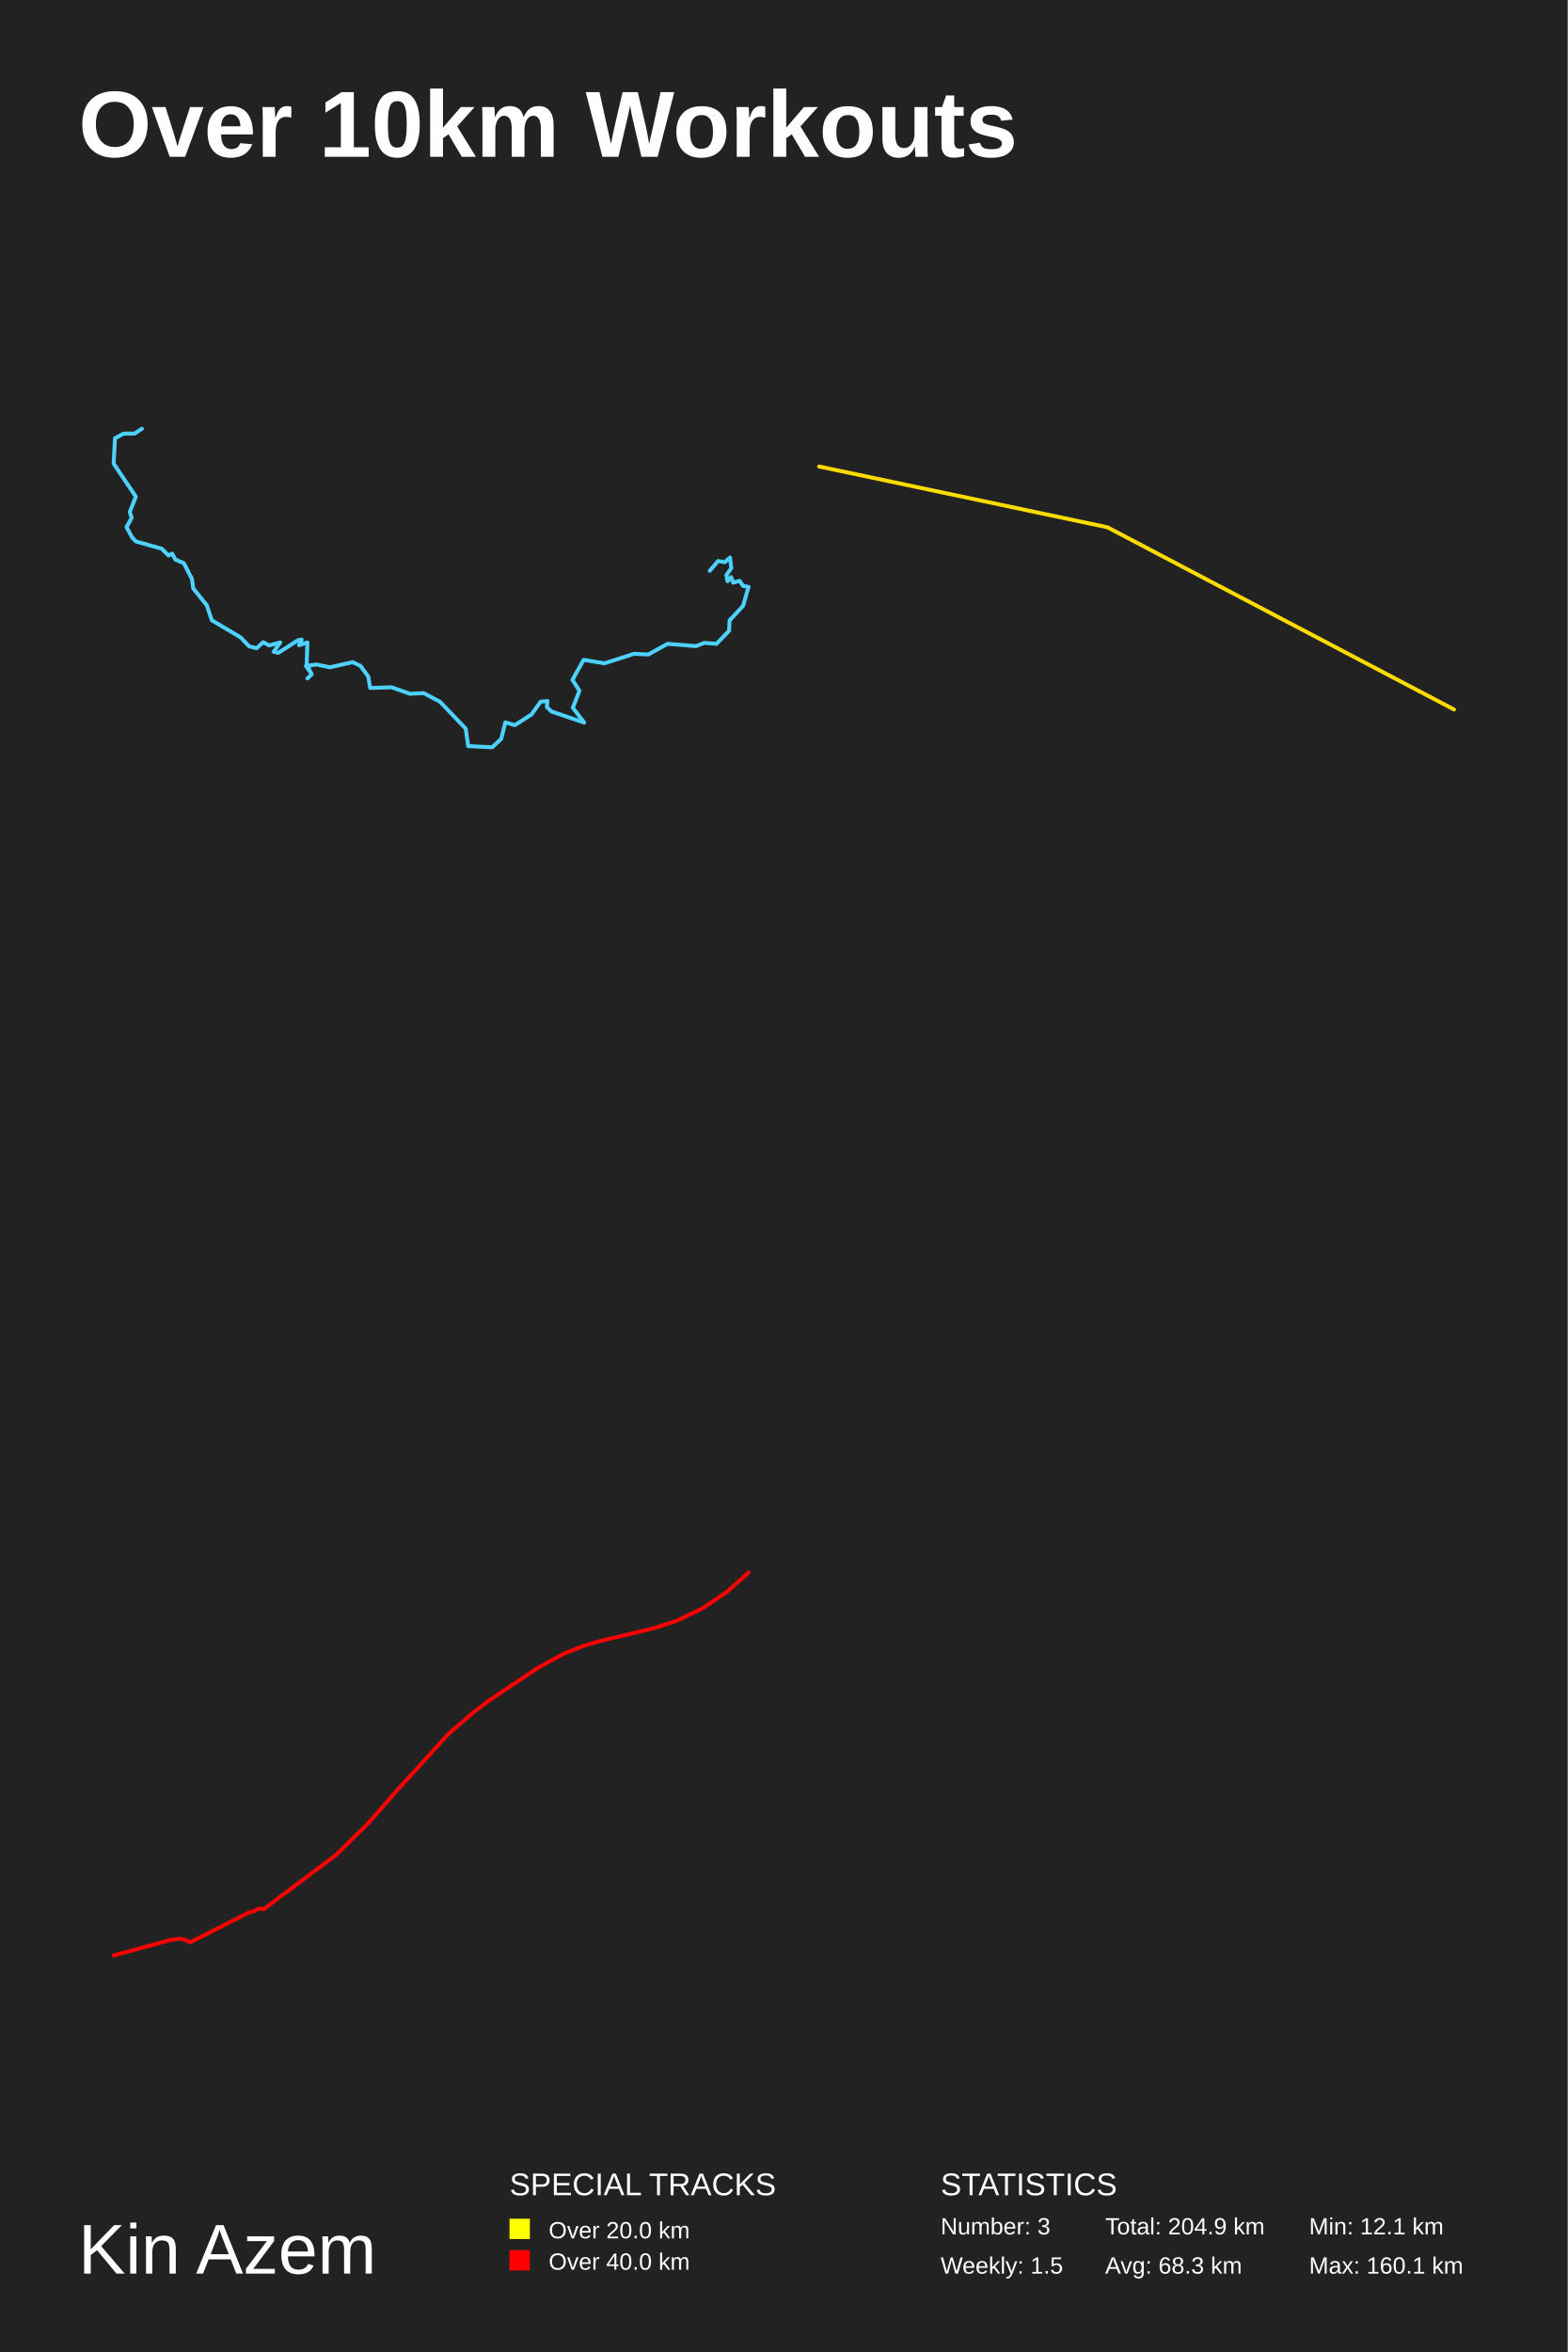
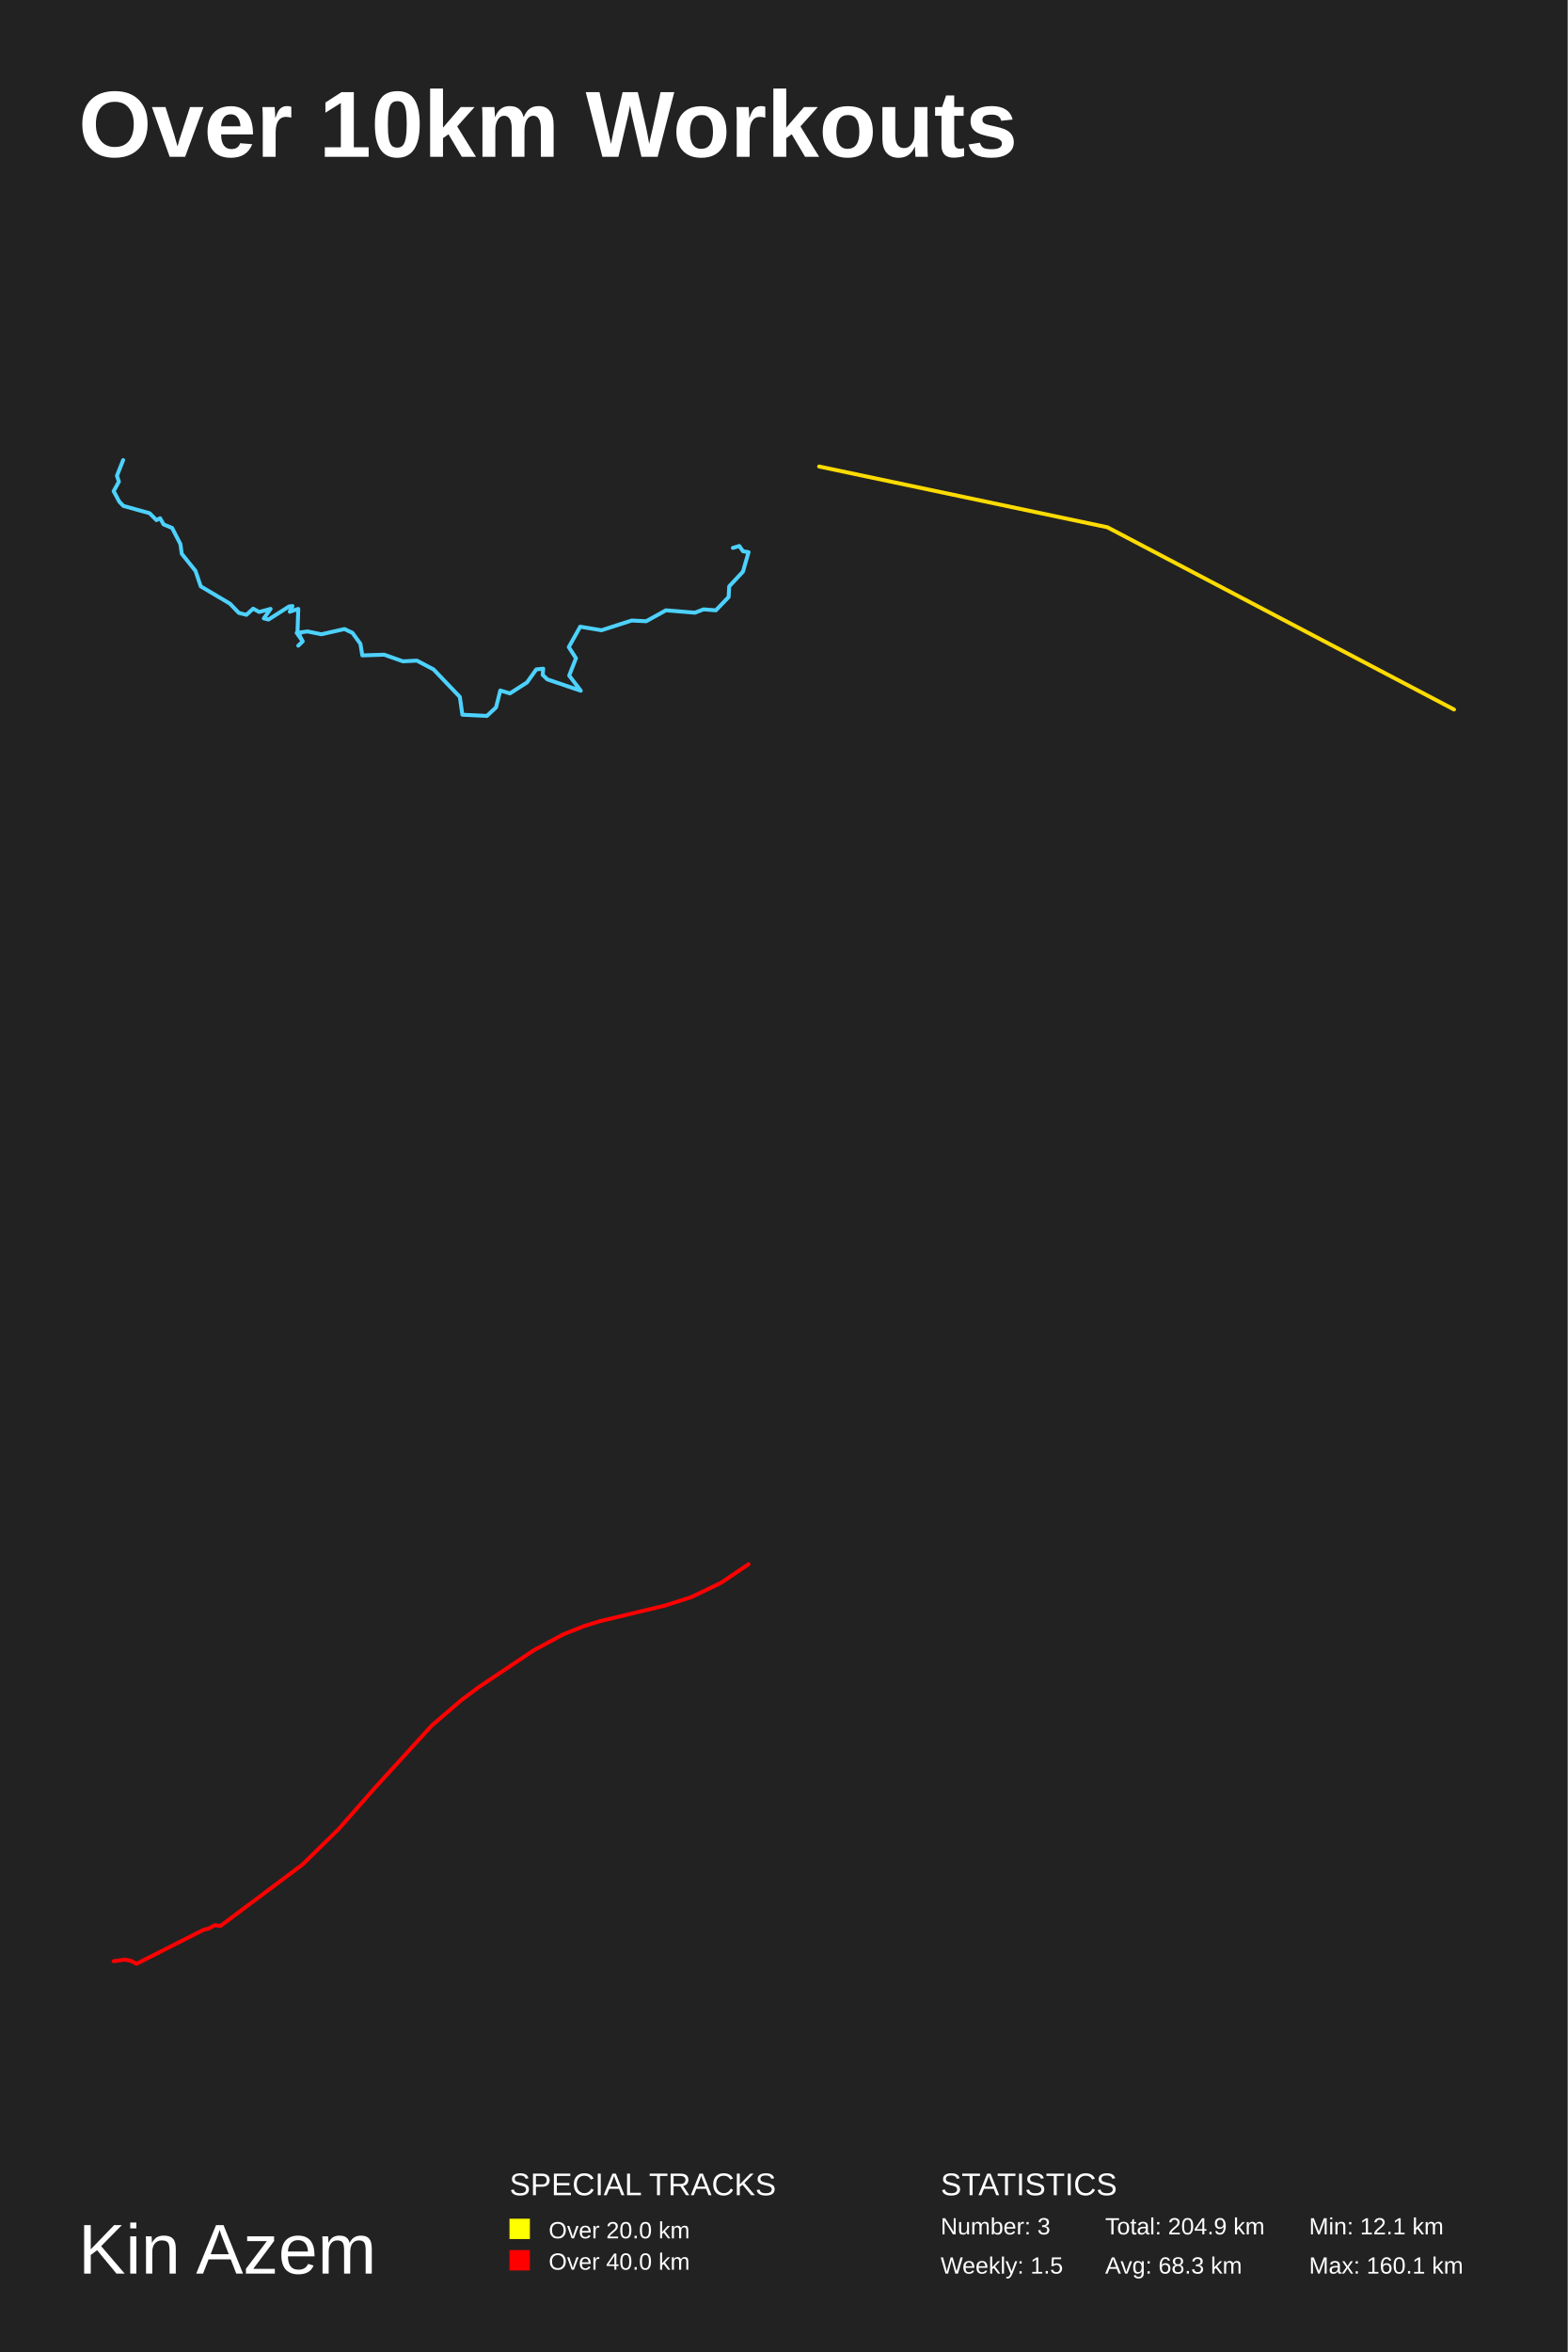
<svg xmlns="http://www.w3.org/2000/svg" baseProfile="full" height="300mm" version="1.1" viewBox="0,0,200,300" width="200mm">
  <defs />
  <rect fill="#222222" height="300" width="200" x="0" y="0" />
  <text fill="#FFFFFF" style="font-size:12px; font-family:Arial; font-weight:bold;" x="10" y="20">Over 10km Workouts</text>
  <text fill="#FFFFFF" style="font-size:9px; font-family:Arial" x="10" y="290">Kin Azem</text>
  <text fill="#FFFFFF" style="font-size:4px; font-family:Arial" x="65" y="280">SPECIAL TRACKS</text>
  <rect fill="yellow" height="2.6" width="2.6" x="65" y="283" />
  <text fill="#FFFFFF" style="font-size:3px; font-family:Arial" x="70" y="285.5">Over 20.0 km</text>
  <rect fill="red" height="2.6" width="2.6" x="65" y="287" />
  <text fill="#FFFFFF" style="font-size:3px; font-family:Arial" x="70" y="289.5">Over 40.0 km</text>
  <text fill="#FFFFFF" style="font-size:4px; font-family:Arial" x="120" y="280">STATISTICS</text>
  <text fill="#FFFFFF" style="font-size:3px; font-family:Arial" x="120" y="285">Number: 3</text>
  <text fill="#FFFFFF" style="font-size:3px; font-family:Arial" x="120" y="290">Weekly: 1.5</text>
  <text fill="#FFFFFF" style="font-size:3px; font-family:Arial" x="141" y="285">Total: 204.9 km</text>
  <text fill="#FFFFFF" style="font-size:3px; font-family:Arial" x="141" y="290">Avg: 68.3 km</text>
  <text fill="#FFFFFF" style="font-size:3px; font-family:Arial" x="167" y="285">Min: 12.1 km</text>
  <text fill="#FFFFFF" style="font-size:3px; font-family:Arial" x="167" y="290">Max: 160.1 km</text>
-   <polyline fill="none" opacity="1" points="90.542,72.806 91.606,71.561 92.477,71.709 93.13,71.116 93.299,72.45 92.67,73.37 92.815,74.141 93.275,73.607 93.541,74.319 94.339,74.082 94.799,74.734 95.5,74.853 94.799,77.284 93.081,79.123 93.009,80.458 91.413,82.118 89.865,82 88.8,82.415 85.172,82.118 82.705,83.482 80.891,83.393 77.118,84.609 74.458,84.164 73.031,86.715 73.926,88.109 73.079,90.273 74.53,92.171 70.346,90.748 69.766,90.184 69.838,89.413 68.968,89.502 67.807,91.133 65.678,92.497 64.469,92.141 63.937,94.247 62.8,95.314 59.728,95.166 59.414,92.942 56.125,89.502 54.045,88.405 52.303,88.494 49.957,87.664 47.224,87.753 46.982,86.3 45.991,84.935 44.999,84.461 42.097,85.113 40.379,84.758 39.025,84.935 39.775,86.003 39.218,86.537 39.775,86.003 39.218,84.965 39.557,84.935 39.122,84.846 39.218,81.94 38.154,82.296 38.493,81.584 38.057,81.644 35.494,83.275 34.913,83.127 35.76,81.94 34.333,82.326 33.583,81.911 32.736,82.682 31.793,82.444 30.681,81.288 27.029,79.123 26.375,77.195 24.658,75.06 24.489,73.844 23.449,71.828 22.385,71.383 21.949,70.612 21.49,70.849 20.643,69.989 17.354,69.07 16.846,68.536 16.145,67.231 16.798,66.045 16.556,65.303 17.33,63.346 14.5,59.134 14.669,55.902 15.782,55.308 17.16,55.308 18.104,54.686" stroke="#4dd2ff" stroke-dasharray="none" stroke-linecap="round" stroke-linejoin="round" stroke-width="0.5" />
+   <polyline fill="none" opacity="1" points="93.5,69.885 94.315,69.643 94.784,70.309 95.5,70.43 94.784,72.912 93.031,74.789 92.957,76.151 91.328,77.846 89.748,77.725 88.662,78.149 84.958,77.846 82.44,79.238 80.589,79.148 76.737,80.389 74.022,79.935 72.565,82.538 73.479,83.96 72.615,86.17 74.096,88.107 69.825,86.654 69.232,86.079 69.306,85.292 68.418,85.383 67.233,87.048 65.06,88.44 63.826,88.077 63.283,90.226 62.122,91.316 58.987,91.164 58.666,88.894 55.309,85.383 53.185,84.263 51.408,84.354 49.013,83.506 46.224,83.597 45.977,82.114 44.964,80.722 43.952,80.237 40.99,80.903 39.237,80.54 37.854,80.722 38.62,81.811 38.052,82.356 38.62,81.811 38.052,80.752 38.398,80.722 37.953,80.631 38.052,77.664 36.966,78.028 37.311,77.301 36.867,77.362 34.25,79.026 33.658,78.875 34.522,77.664 33.065,78.058 32.3,77.634 31.436,78.421 30.473,78.179 29.337,76.998 25.609,74.789 24.943,72.821 23.19,70.642 23.017,69.4 21.956,67.342 20.869,66.888 20.425,66.101 19.956,66.343 19.092,65.465 15.734,64.527 15.216,63.982 14.5,62.65 15.167,61.439 14.92,60.682 15.71,58.684" stroke="#4dd2ff" stroke-dasharray="none" stroke-linecap="round" stroke-linejoin="round" stroke-width="0.5" />
  <polyline fill="none" opacity="1" points="185.5,90.497 141.273,67.252 104.5,59.503" stroke="#ffdc00" stroke-dasharray="none" stroke-linecap="round" stroke-linejoin="round" stroke-width="0.5" />
-   <polyline fill="none" opacity="1" points="95.5,200.578 92.7,203.069 89.616,205.15 86.284,206.753 83.363,207.692 76.069,209.44 74.282,209.995 71.971,210.916 68.682,212.69 62.514,216.817 60.558,218.284 57.283,221.09 50.903,228.082 46.869,232.67 42.8,236.66 33.641,243.514 32.988,243.438 32.301,243.821 31.776,243.932 24.248,247.751 23.602,247.41 22.929,247.282 21.688,247.461 14.5,249.422" stroke="red" stroke-dasharray="none" stroke-linecap="round" stroke-linejoin="round" stroke-width="0.5" />
+   <polyline fill="none" opacity="1" points="95.5,199.516 91.982,201.89 88.182,203.719 84.85,204.789 76.53,206.784 74.492,207.416 71.856,208.467 68.104,210.49 61.069,215.199 58.837,216.872 55.101,220.072 47.823,228.048 43.222,233.281 38.581,237.832 28.133,245.651 27.389,245.564 26.605,246.001 26.007,246.128 17.419,250.484 16.683,250.095 15.915,249.949 14.5,250.153" stroke="red" stroke-dasharray="none" stroke-linecap="round" stroke-linejoin="round" stroke-width="0.5" />
</svg>
